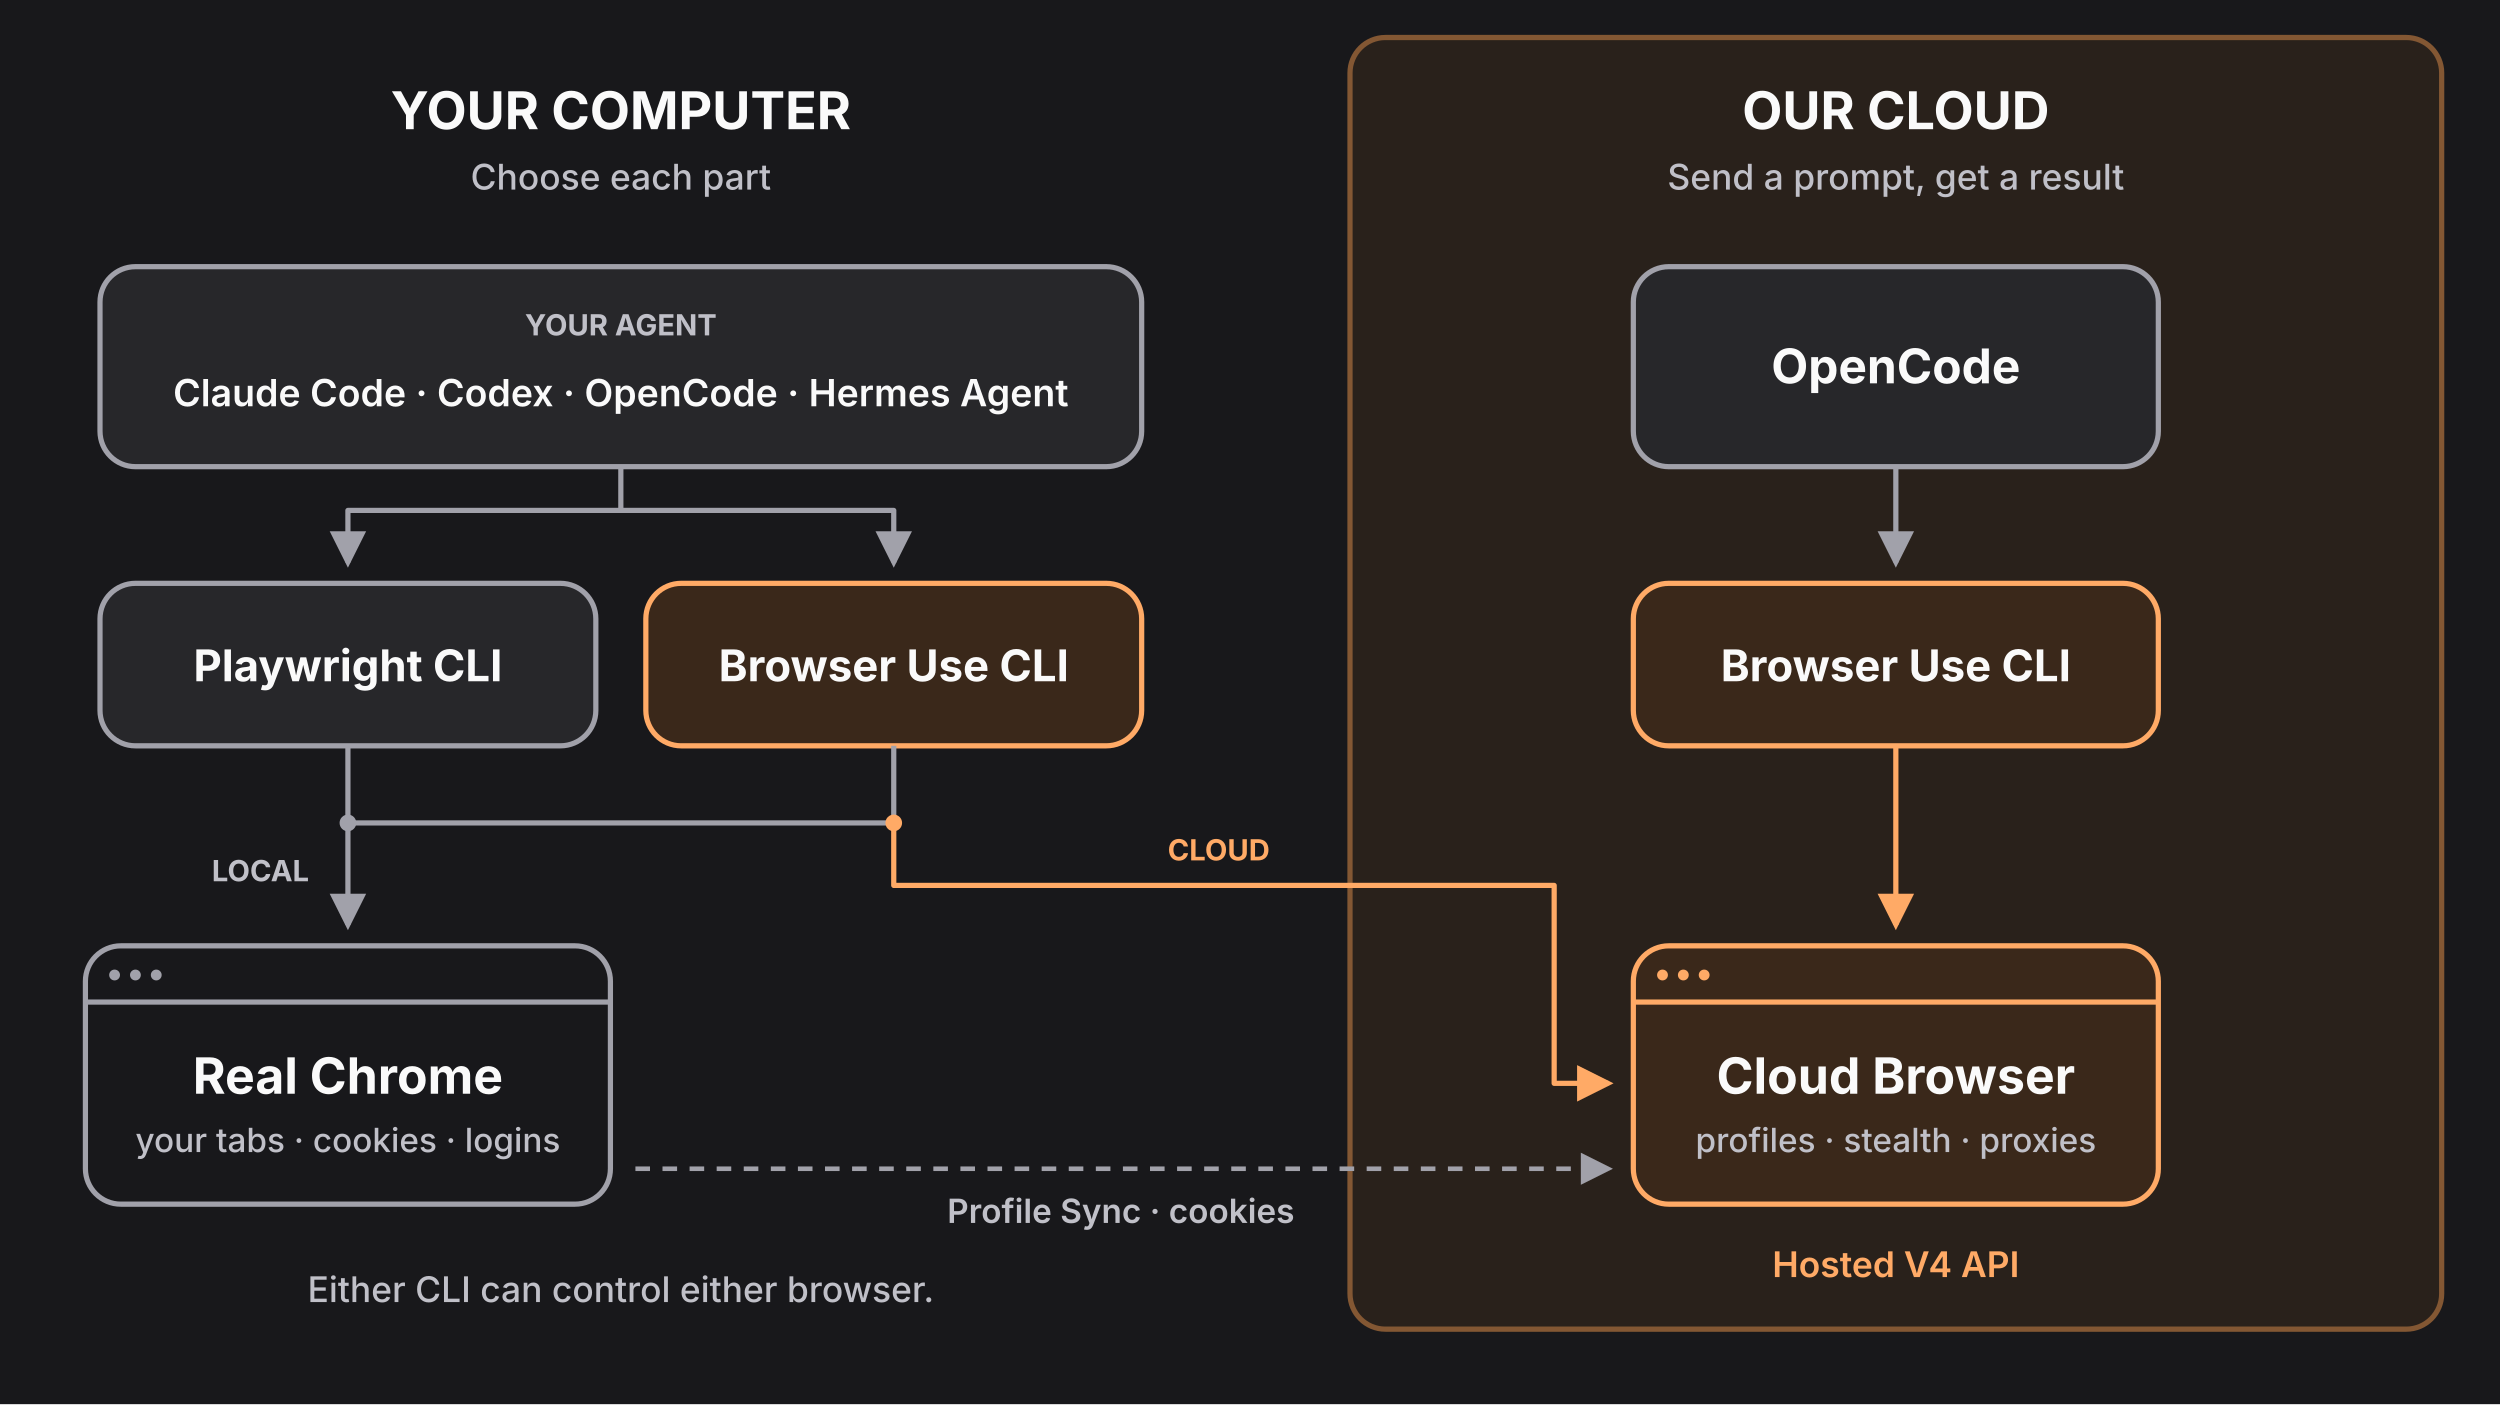
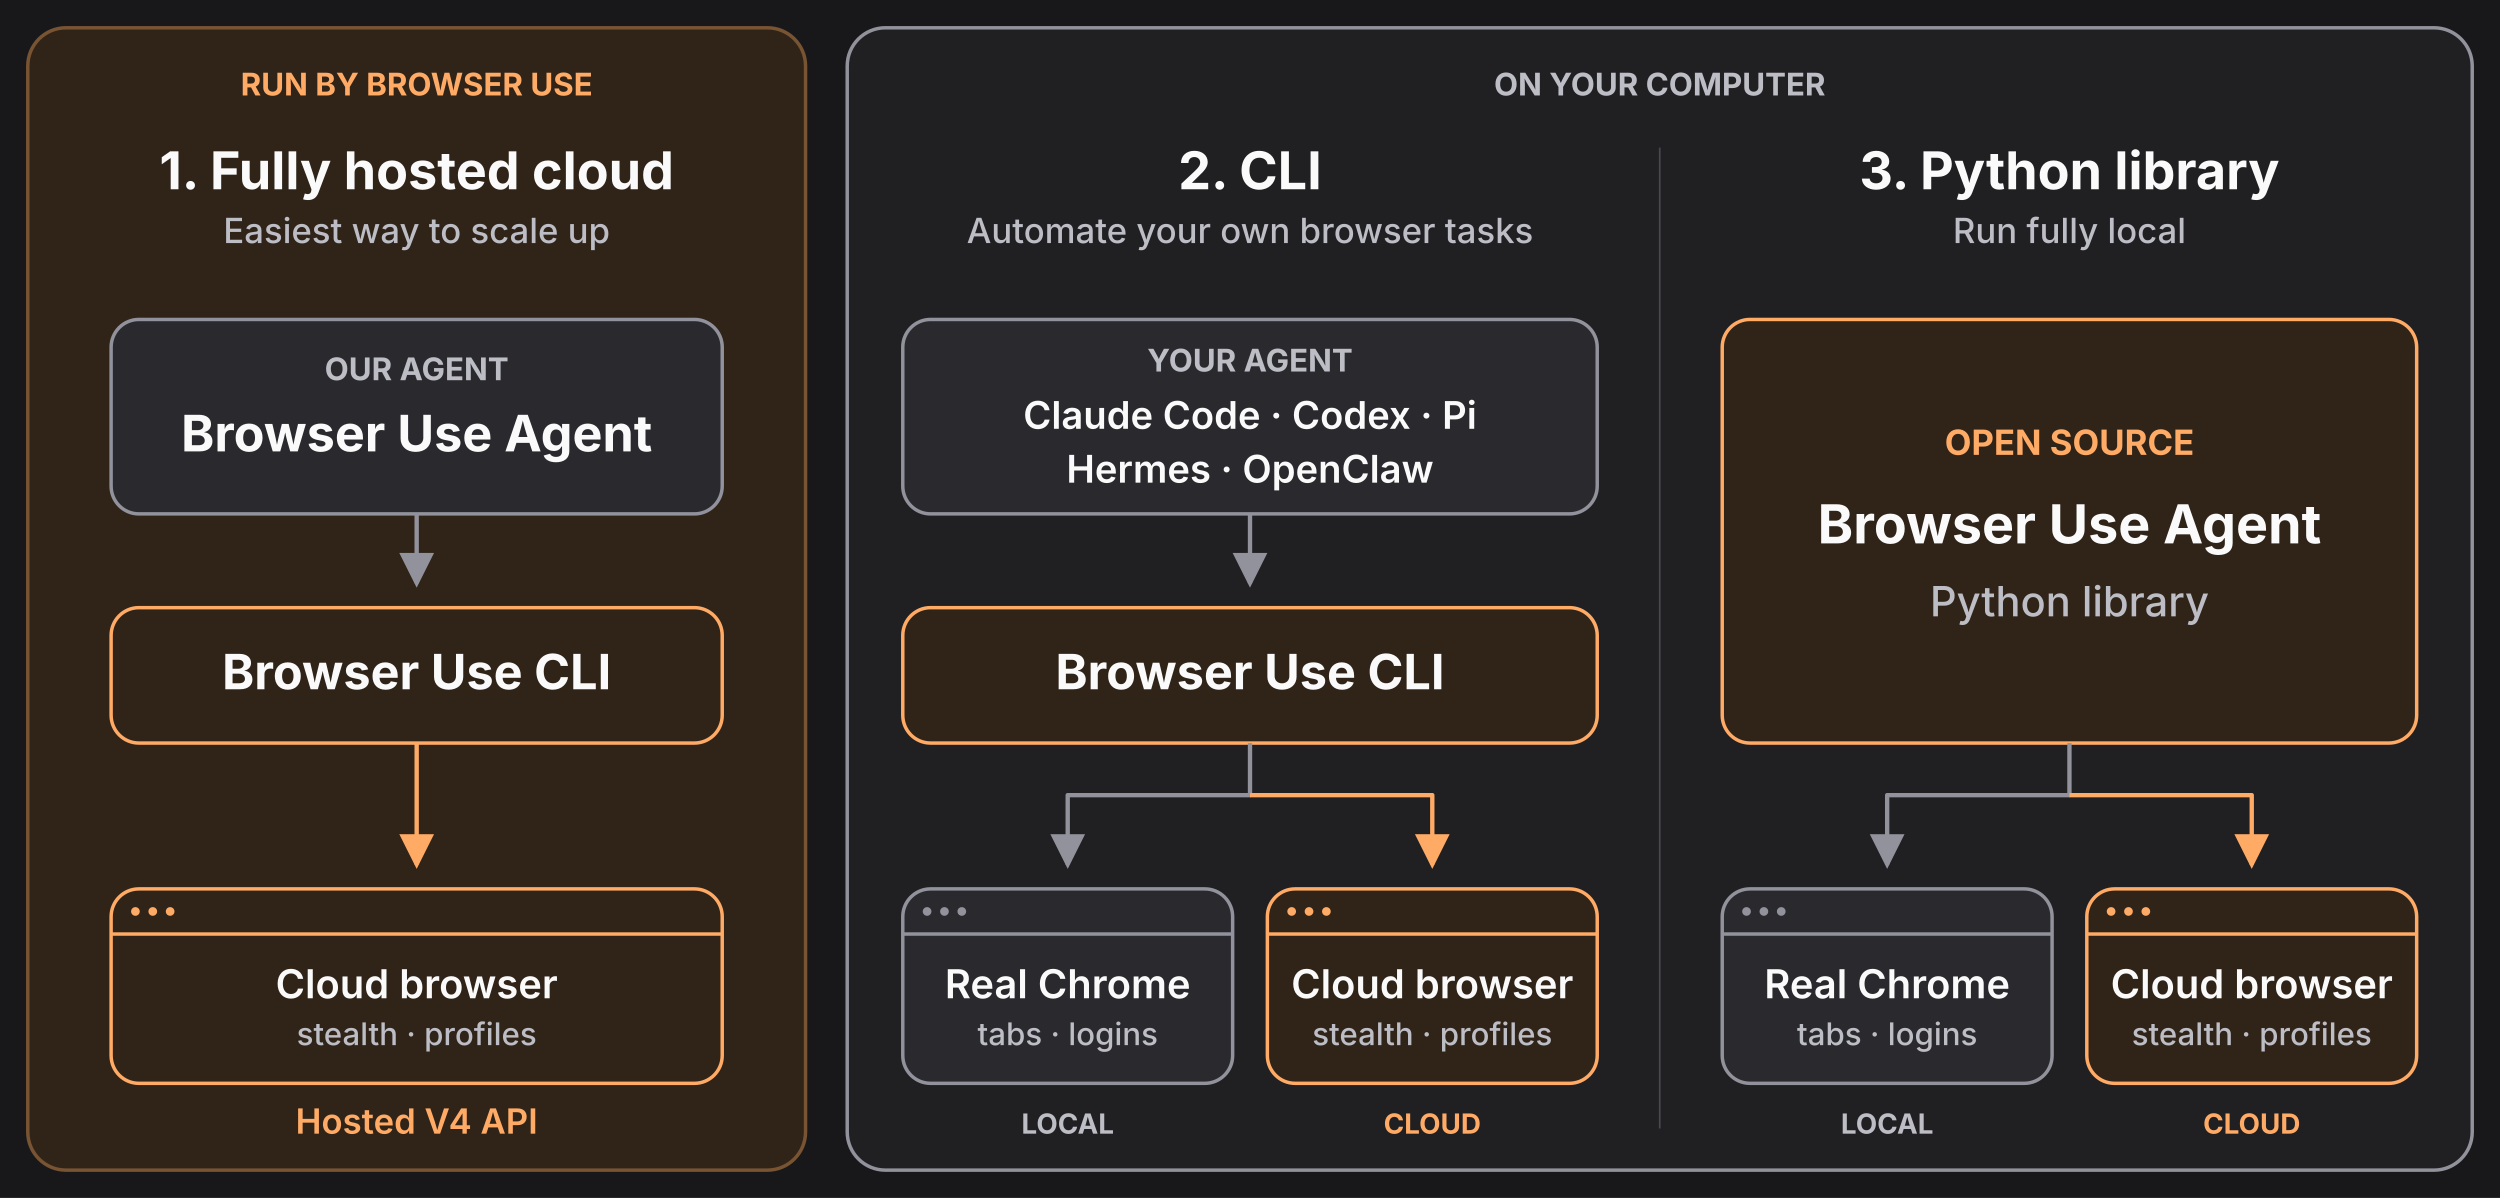
- <svg xmlns="http://www.w3.org/2000/svg" width="1200" height="674" viewBox="0 0 1200 674" role="img" aria-labelledby="title desc">
+ <svg xmlns="http://www.w3.org/2000/svg" width="1440" height="690" viewBox="0 0 1440 690" role="img" aria-labelledby="title desc">
  <defs>
-     <marker id="gray-arrow" markerWidth="7" markerHeight="7" refX="6" refY="3.5" orient="auto">
-       <path d="M0 0L7 3.5L0 7Z" fill="#A1A1AA" />
+     <marker id="arrow" markerWidth="8" markerHeight="8" refX="7" refY="4" orient="auto">
+       <path d="M0 0L8 4L0 8Z" fill="#92929C" />
    </marker>
-     <marker id="orange-arrow" markerWidth="7" markerHeight="7" refX="6" refY="3.5" orient="auto">
-       <path d="M0 0L7 3.5L0 7Z" fill="#FFAA66" />
+     <marker id="cloud-arrow" markerWidth="8" markerHeight="8" refX="7" refY="4" orient="auto">
+       <path d="M0 0L8 4L0 8Z" fill="#FFAB66" />
    </marker>
  </defs>
-   <rect width="1200" height="674" fill="#18181B" />
+   <rect width="1440" height="690" fill="#18181B" />
  <g font-family="Inter, ui-sans-serif, system-ui, sans-serif">
-     <rect x="648" y="18" width="524" height="620" rx="17" fill="#29211B" stroke="#835733" stroke-width="2.5" />
-     <text x="298" y="62" fill="#FAFAFA" font-size="25" font-weight="750" text-anchor="middle">YOUR COMPUTER</text>
-     <text x="298" y="91" fill="#C0C0C8" font-size="17" font-weight="450" text-anchor="middle">Choose each part</text>
-     <text x="910" y="62" fill="#FAFAFA" font-size="25" font-weight="750" text-anchor="middle">OUR CLOUD</text>
-     <text x="910" y="91" fill="#C0C0C8" font-size="17" font-weight="450" text-anchor="middle">Send a prompt, get a result</text>
-     <rect x="48" y="128" width="500" height="96" rx="17" fill="#27272A" stroke="#A1A1AA" stroke-width="2.5" />
-     <text x="298" y="161" fill="#C0C0C8" font-size="14" font-weight="700" text-anchor="middle">YOUR AGENT</text>
-     <text x="298" y="195" fill="#FAFAFA" font-size="18" font-weight="600" text-anchor="middle">Claude Code · Codex · OpenCode · Hermes Agent</text>
-     <rect x="784" y="128" width="252" height="96" rx="17" fill="#27272A" stroke="#A1A1AA" stroke-width="2.5" />
-     <text x="910" y="184" fill="#FAFAFA" font-size="23" font-weight="750" text-anchor="middle">OpenCode</text>
-     <path d="M298 224V245H167V270" fill="none" stroke="#A1A1AA" stroke-width="2.5" stroke-linejoin="round" marker-end="url(#gray-arrow)" />
-     <path d="M298 245H429V270" fill="none" stroke="#A1A1AA" stroke-width="2.5" stroke-linejoin="round" marker-end="url(#gray-arrow)" />
-     <path d="M910 224V270" fill="none" stroke="#A1A1AA" stroke-width="2.5" stroke-linejoin="round" marker-end="url(#gray-arrow)" />
-     <rect x="48" y="280" width="238" height="78" rx="17" fill="#27272A" stroke="#A1A1AA" stroke-width="2.5" />
-     <text x="167" y="327" fill="#FAFAFA" font-size="21" font-weight="750" text-anchor="middle">Playwright CLI</text>
-     <rect x="310" y="280" width="238" height="78" rx="17" fill="#3A281A" stroke="#FFAA66" stroke-width="2.5" />
-     <text x="429" y="327" fill="#FAFAFA" font-size="21" font-weight="750" text-anchor="middle">Browser Use CLI</text>
-     <rect x="784" y="280" width="252" height="78" rx="17" fill="#3A281A" stroke="#FFAA66" stroke-width="2.5" />
-     <text x="910" y="327" fill="#FAFAFA" font-size="21" font-weight="750" text-anchor="middle">Browser Use CLI</text>
-     <path d="M167 358V395H429V358" fill="none" stroke="#A1A1AA" stroke-width="2.5" stroke-linejoin="round" />
-     <path d="M167 395V444" fill="none" stroke="#A1A1AA" stroke-width="2.5" marker-end="url(#gray-arrow)" />
-     <path d="M429 395V425H746V520H772" fill="none" stroke="#FFAA66" stroke-width="2.5" stroke-linejoin="round" marker-end="url(#orange-arrow)" />
-     <path d="M910 358V444" fill="none" stroke="#FFAA66" stroke-width="2.5" marker-end="url(#orange-arrow)" />
-     <circle cx="167" cy="395" r="4" fill="#A1A1AA" />
-     <circle cx="429" cy="395" r="4" fill="#FFAA66" />
-     <text x="125" y="423" fill="#C0C0C8" font-size="14" font-weight="750" text-anchor="middle">LOCAL</text>
-     <text x="585" y="413" fill="#FFAA66" font-size="14" font-weight="750" text-anchor="middle">CLOUD</text>
-     <rect x="41" y="454" width="252" height="124" rx="17" fill="#18181B" stroke="#A1A1AA" stroke-width="2.5" />
-     <path d="M41 481H293" fill="none" stroke="#A1A1AA" stroke-width="2.5" stroke-linejoin="round" />
-     <circle cx="55" cy="468" r="2.6" fill="#A1A1AA" />
-     <circle cx="65" cy="468" r="2.6" fill="#A1A1AA" />
-     <circle cx="75" cy="468" r="2.6" fill="#A1A1AA" />
-     <text x="167" y="525" fill="#FAFAFA" font-size="24" font-weight="750" text-anchor="middle">Real Chrome</text>
-     <text x="167" y="553" fill="#C0C0C8" font-size="16" font-weight="450" text-anchor="middle">your tabs · cookies · logins</text>
-     <rect x="784" y="454" width="252" height="124" rx="17" fill="#3A281A" stroke="#FFAA66" stroke-width="2.5" />
-     <path d="M784 481H1036" fill="none" stroke="#FFAA66" stroke-width="2.5" stroke-linejoin="round" />
-     <circle cx="798" cy="468" r="2.6" fill="#FFAA66" />
-     <circle cx="808" cy="468" r="2.6" fill="#FFAA66" />
-     <circle cx="818" cy="468" r="2.6" fill="#FFAA66" />
-     <text x="910" y="525" fill="#FAFAFA" font-size="24" font-weight="750" text-anchor="middle">Cloud Browser</text>
-     <text x="910" y="553" fill="#C0C0C8" font-size="16" font-weight="450" text-anchor="middle">profiles · stealth · proxies</text>
-     <path d="M305 561H772" fill="none" stroke="#A1A1AA" stroke-width="2.2" stroke-dasharray="7 6" marker-end="url(#gray-arrow)" />
-     <text x="538" y="587" fill="#C0C0C8" font-size="16" font-weight="600" text-anchor="middle">Profile Sync · cookies</text>
-     <text x="910" y="613" fill="#FFAA66" font-size="17" font-weight="600" text-anchor="middle">Hosted V4 API</text>
-     <text x="298" y="625" fill="#C0C0C8" font-size="17" font-weight="500" text-anchor="middle">Either CLI can control either browser.</text>
+     <rect x="16" y="16" width="448" height="658" rx="22" fill="#302419" stroke="#785432" stroke-width="2" />
+     <rect x="488" y="16" width="936" height="658" rx="22" fill="#202023" stroke="#92929C" stroke-width="2" />
+     <text x="240" y="55" text-anchor="middle" fill="#FFAB66" font-size="18" font-weight="700">RUN BY BROWSER USE</text>
+     <text x="956" y="55" text-anchor="middle" fill="#BDBDC5" font-size="18" font-weight="700">ON YOUR COMPUTER</text>
+     <path d="M956 85V650" stroke="#92929C" stroke-opacity="0.35" />
+     <text x="240" y="109" text-anchor="middle" fill="#FAFAFA" font-size="30" font-weight="750">1. Fully hosted cloud</text>
+     <text x="720" y="109" text-anchor="middle" fill="#FAFAFA" font-size="30" font-weight="750">2. CLI</text>
+     <text x="1192" y="109" text-anchor="middle" fill="#FAFAFA" font-size="30" font-weight="750">3. Python library</text>
+     <text x="240" y="140" text-anchor="middle" fill="#BDBDC5" font-size="20" font-weight="450">Easiest way to scale up</text>
+     <text x="720" y="140" text-anchor="middle" fill="#BDBDC5" font-size="20" font-weight="450">Automate your own browser tasks</text>
+     <text x="1192" y="140" text-anchor="middle" fill="#BDBDC5" font-size="20" font-weight="450">Run fully local</text>
+     <rect x="64" y="184" width="352" height="112" rx="16" fill="#29292E" stroke="#92929C" stroke-width="2" />
+     <text x="240" y="219" text-anchor="middle" fill="#BDBDC5" font-size="18" font-weight="700">OUR AGENT</text>
+     <text x="240" y="260" text-anchor="middle" fill="#FAFAFA" font-size="29" font-weight="750">Browser Use Agent</text>
+     <rect x="520" y="184" width="400" height="112" rx="16" fill="#29292E" stroke="#92929C" stroke-width="2" />
+     <text x="720" y="214" text-anchor="middle" fill="#BDBDC5" font-size="18" font-weight="700">YOUR AGENT</text>
+     <text x="720" y="247" text-anchor="middle" fill="#FAFAFA" font-size="22" font-weight="600">Claude Code · Codex · Pi</text>
+     <text x="720" y="278" text-anchor="middle" fill="#FAFAFA" font-size="22" font-weight="600">Hermes · OpenClaw</text>
+     <rect x="992" y="184" width="400" height="244" rx="16" fill="#302419" stroke="#FFAB66" stroke-width="2" />
+     <text x="1192" y="262" text-anchor="middle" fill="#FFAB66" font-size="20" font-weight="700">OPEN SOURCE</text>
+     <text x="1192" y="313" text-anchor="middle" fill="#FAFAFA" font-size="31" font-weight="750">Browser Use Agent</text>
+     <text x="1192" y="355" text-anchor="middle" fill="#BDBDC5" font-size="24" font-weight="450">Python library</text>
+     <path d="M240 296V336" fill="none" stroke="#92929C" stroke-width="2.5" stroke-linejoin="round" marker-end="url(#arrow)" />
+     <path d="M720 296V336" fill="none" stroke="#92929C" stroke-width="2.5" stroke-linejoin="round" marker-end="url(#arrow)" />
+     <rect x="64" y="350" width="352" height="78" rx="16" fill="#302419" stroke="#FFAB66" stroke-width="2" />
+     <text x="240.0" y="397" text-anchor="middle" fill="#FAFAFA" font-size="28" font-weight="750">Browser Use CLI</text>
+     <rect x="520" y="350" width="400" height="78" rx="16" fill="#302419" stroke="#FFAB66" stroke-width="2" />
+     <text x="720.0" y="397" text-anchor="middle" fill="#FAFAFA" font-size="28" font-weight="750">Browser Use CLI</text>
+     <path d="M240 428V498" fill="none" stroke="#FFAB66" stroke-width="2.5" stroke-linejoin="round" marker-end="url(#cloud-arrow)" />
+     <rect x="64" y="512" width="352" height="112" rx="16" fill="#302419" stroke="#FFAB66" stroke-width="2" />
+     <path d="M64 538H416" stroke="#FFAB66" stroke-width="2" />
+     <circle cx="78" cy="525" r="2.5" fill="#FFAB66" />
+     <circle cx="88" cy="525" r="2.5" fill="#FFAB66" />
+     <circle cx="98" cy="525" r="2.5" fill="#FFAB66" />
+     <text x="240.0" y="575" text-anchor="middle" fill="#FAFAFA" font-size="23" font-weight="600">Cloud browser</text>
+     <text x="240.0" y="602" text-anchor="middle" fill="#BDBDC5" font-size="18" font-weight="450">stealth · profiles</text>
+     <text x="240" y="653" text-anchor="middle" fill="#FFAB66" font-size="20" font-weight="600">Hosted V4 API</text>
+     <path d="M720 428V458H615V498" fill="none" stroke="#92929C" stroke-width="2.5" stroke-linejoin="round" marker-end="url(#arrow)" />
+     <path d="M720 458H825V498" fill="none" stroke="#FFAB66" stroke-width="2.5" stroke-linejoin="round" marker-end="url(#cloud-arrow)" />
+     <text x="615" y="653" text-anchor="middle" fill="#BDBDC5" font-size="16" font-weight="700">LOCAL</text>
+     <text x="825" y="653" text-anchor="middle" fill="#FFAB66" font-size="16" font-weight="700">CLOUD</text>
+     <rect x="520" y="512" width="190" height="112" rx="16" fill="#29292E" stroke="#92929C" stroke-width="2" />
+     <path d="M520 538H710" stroke="#92929C" stroke-width="2" />
+     <circle cx="534" cy="525" r="2.5" fill="#92929C" />
+     <circle cx="544" cy="525" r="2.5" fill="#92929C" />
+     <circle cx="554" cy="525" r="2.5" fill="#92929C" />
+     <text x="615.0" y="575" text-anchor="middle" fill="#FAFAFA" font-size="23" font-weight="600">Real Chrome</text>
+     <text x="615.0" y="602" text-anchor="middle" fill="#BDBDC5" font-size="18" font-weight="450">tabs · logins</text>
+     <rect x="730" y="512" width="190" height="112" rx="16" fill="#302419" stroke="#FFAB66" stroke-width="2" />
+     <path d="M730 538H920" stroke="#FFAB66" stroke-width="2" />
+     <circle cx="744" cy="525" r="2.5" fill="#FFAB66" />
+     <circle cx="754" cy="525" r="2.5" fill="#FFAB66" />
+     <circle cx="764" cy="525" r="2.5" fill="#FFAB66" />
+     <text x="825.0" y="575" text-anchor="middle" fill="#FAFAFA" font-size="23" font-weight="600">Cloud browser</text>
+     <text x="825.0" y="602" text-anchor="middle" fill="#BDBDC5" font-size="18" font-weight="450">stealth · profiles</text>
+     <path d="M1192 428V458H1087V498" fill="none" stroke="#92929C" stroke-width="2.5" stroke-linejoin="round" marker-end="url(#arrow)" />
+     <path d="M1192 458H1297V498" fill="none" stroke="#FFAB66" stroke-width="2.5" stroke-linejoin="round" marker-end="url(#cloud-arrow)" />
+     <text x="1087" y="653" text-anchor="middle" fill="#BDBDC5" font-size="16" font-weight="700">LOCAL</text>
+     <text x="1297" y="653" text-anchor="middle" fill="#FFAB66" font-size="16" font-weight="700">CLOUD</text>
+     <rect x="992" y="512" width="190" height="112" rx="16" fill="#29292E" stroke="#92929C" stroke-width="2" />
+     <path d="M992 538H1182" stroke="#92929C" stroke-width="2" />
+     <circle cx="1006" cy="525" r="2.5" fill="#92929C" />
+     <circle cx="1016" cy="525" r="2.5" fill="#92929C" />
+     <circle cx="1026" cy="525" r="2.5" fill="#92929C" />
+     <text x="1087.0" y="575" text-anchor="middle" fill="#FAFAFA" font-size="23" font-weight="600">Real Chrome</text>
+     <text x="1087.0" y="602" text-anchor="middle" fill="#BDBDC5" font-size="18" font-weight="450">tabs · logins</text>
+     <rect x="1202" y="512" width="190" height="112" rx="16" fill="#302419" stroke="#FFAB66" stroke-width="2" />
+     <path d="M1202 538H1392" stroke="#FFAB66" stroke-width="2" />
+     <circle cx="1216" cy="525" r="2.5" fill="#FFAB66" />
+     <circle cx="1226" cy="525" r="2.5" fill="#FFAB66" />
+     <circle cx="1236" cy="525" r="2.5" fill="#FFAB66" />
+     <text x="1297.0" y="575" text-anchor="middle" fill="#FAFAFA" font-size="23" font-weight="600">Cloud browser</text>
+     <text x="1297.0" y="602" text-anchor="middle" fill="#BDBDC5" font-size="18" font-weight="450">stealth · profiles</text>
  </g>
</svg>
